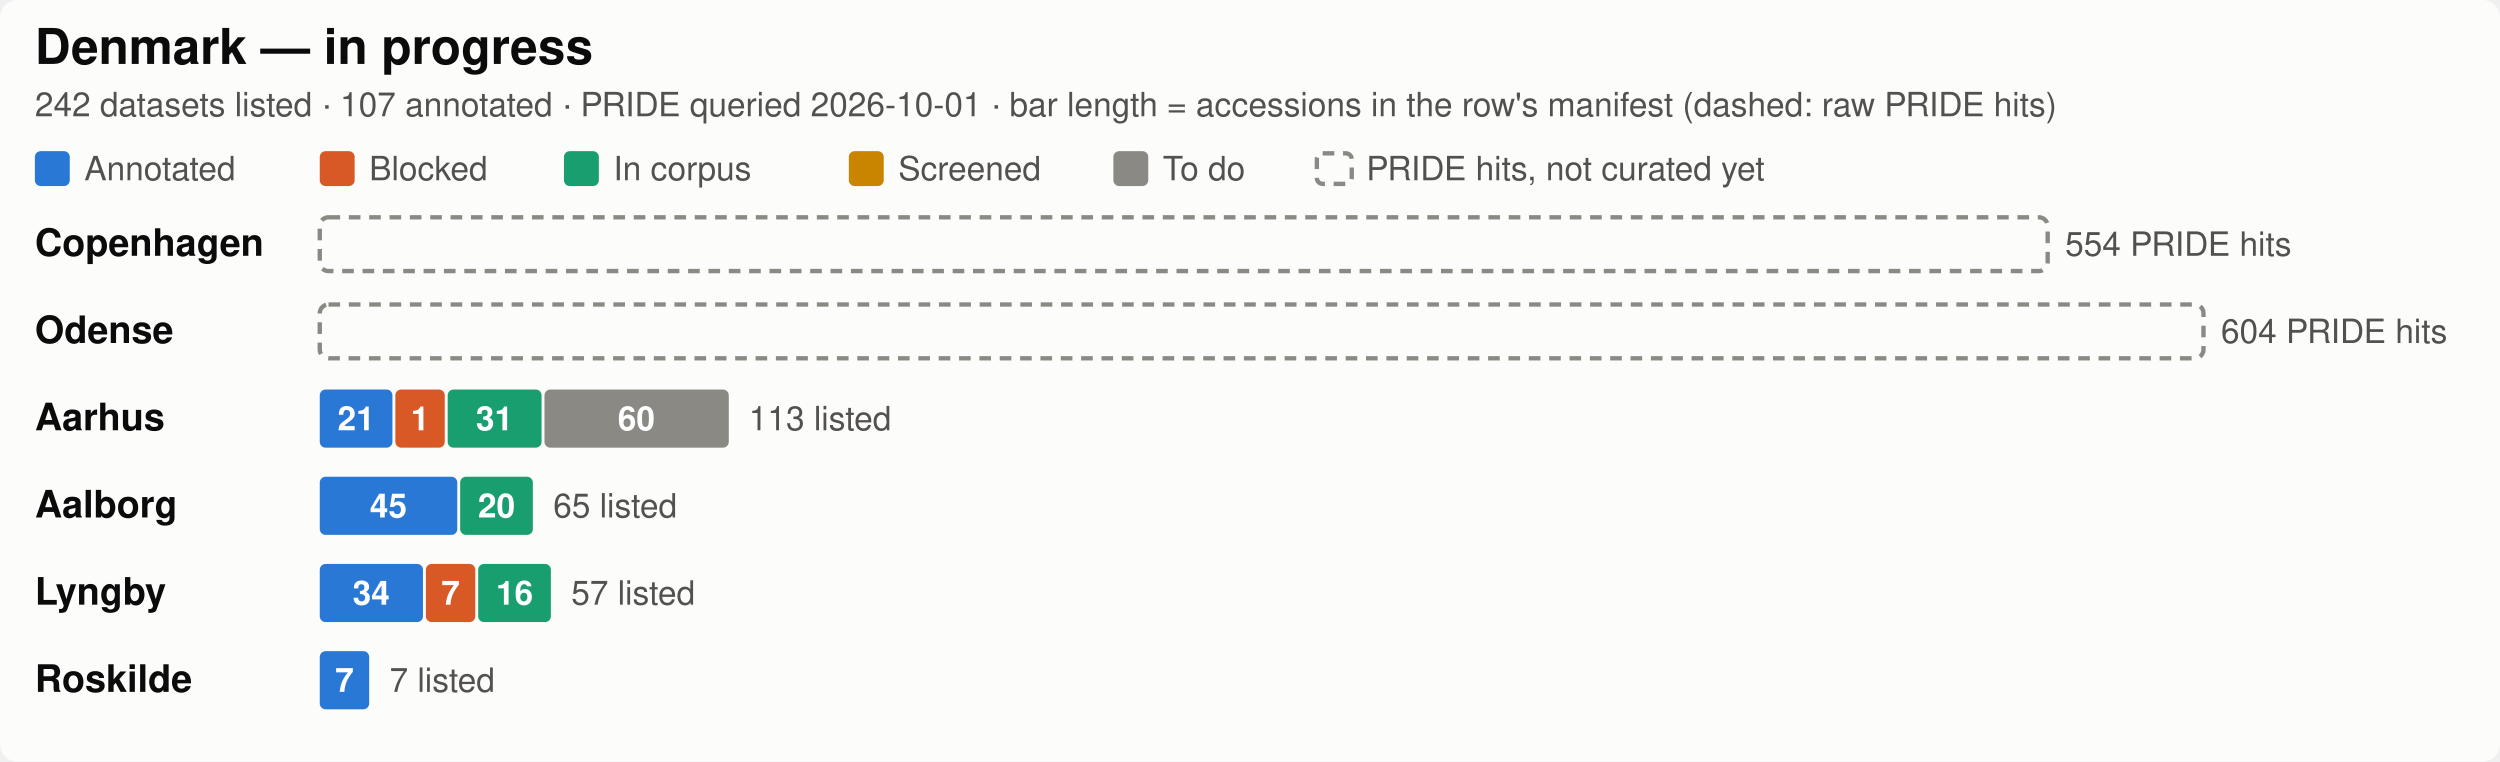
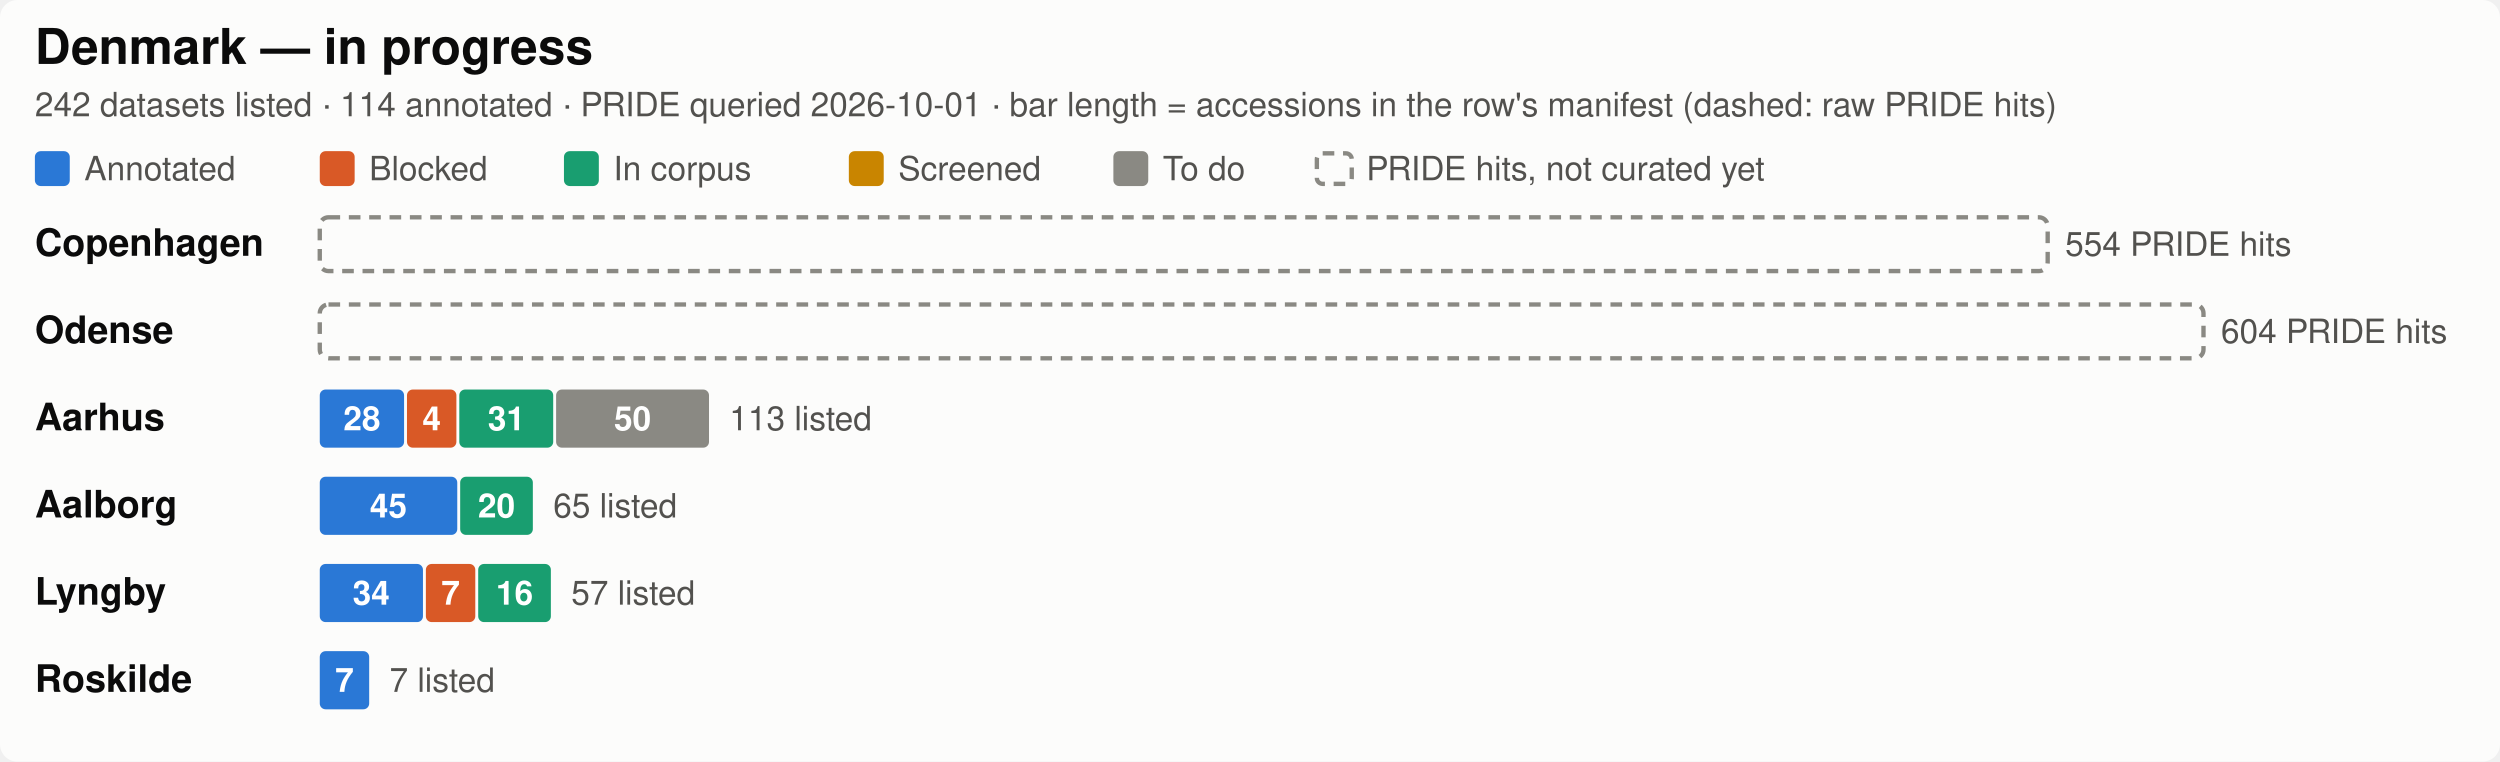
<svg xmlns="http://www.w3.org/2000/svg" width="860" height="262" viewBox="0 0 860 262" role="img" aria-label="Denmark SDRF progress by city">
  <style>
  .bg { fill: #fcfcfb; }
  .title { fill: #0b0b0b; font-size: 17px; font-weight: 600; }
  .city { fill: #0b0b0b; font-size: 13px; font-weight: 600; }
  .sub, .legend, .total { fill: #52514e; font-size: 11.5px; }
  .seg { font-size: 11.5px; font-weight: 600; fill: #ffffff; font-variant-numeric: tabular-nums; }
  .uncurated { fill: none; stroke: #8a8983; stroke-width: 1.5; stroke-dasharray: 4 3; }
  text { font-family: -apple-system, "Segoe UI", Helvetica, Arial, sans-serif; }
  .c-annotated { fill: #2a78d6; }
  .c-blocked { fill: #d95926; }
  .c-in_corpus { fill: #199e70; }
  .c-screened { fill: #c98500; }
  .c-todo { fill: #8a8983; }

  @media (prefers-color-scheme: dark) {
    .bg { fill: #1a1a19; }
    .title, .city { fill: #ffffff; }
    .sub, .legend, .total { fill: #c3c2b7; }
    .uncurated { stroke: #8f8e86; }
    .c-annotated { fill: #3987e5; }
    .c-blocked { fill: #d95926; }
    .c-in_corpus { fill: #199e70; }
    .c-screened { fill: #c98500; }
    .c-todo { fill: #6b6a65; }
  }
</style>
  <rect class="bg" width="860" height="262" rx="6" />
  <text class="title" x="12" y="22">Denmark — in progress</text>
-   <text class="sub" x="12" y="40">242 datasets listed · 107 annotated · PRIDE queried 2026-10-01 · bar length = accessions in the row's manifest (dashed: raw PRIDE hits)</text>
+   <text class="sub" x="12" y="40">242 datasets listed · 114 annotated · PRIDE queried 2026-10-01 · bar length = accessions in the row's manifest (dashed: raw PRIDE hits)</text>
  <rect class="c-annotated" fill="#2a78d6" x="12" y="52" width="12" height="12" rx="2" />
  <text class="legend" x="29" y="62">Annotated</text>
  <rect class="c-blocked" fill="#d95926" x="110" y="52" width="12" height="12" rx="2" />
  <text class="legend" x="127" y="62">Blocked</text>
  <rect class="c-in_corpus" fill="#199e70" x="194" y="52" width="12" height="12" rx="2" />
  <text class="legend" x="211" y="62">In corpus</text>
  <rect class="c-screened" fill="#c98500" x="292" y="52" width="12" height="12" rx="2" />
  <text class="legend" x="309" y="62">Screened</text>
  <rect class="c-todo" fill="#8a8983" x="383" y="52" width="12" height="12" rx="2" />
  <text class="legend" x="400" y="62">To do</text>
  <rect class="uncurated" fill="none" stroke="#8a8983" x="453" y="52.75" width="12" height="10.5" rx="2" />
  <text class="legend" x="470" y="62">PRIDE hits, not curated yet</text>
  <text class="city" x="12" y="88.0">Copenhagen</text>
  <rect class="uncurated" fill="none" stroke="#8a8983" x="110" y="74.75" width="594.4" height="18.5" rx="3" />
  <text class="total" x="710.4" y="88.0">554 PRIDE hits</text>
  <text class="city" x="12" y="118.0">Odense</text>
  <rect class="uncurated" fill="none" stroke="#8a8983" x="110" y="104.75" width="648.0" height="18.5" rx="3" />
  <text class="total" x="764.0" y="118.0">604 PRIDE hits</text>
  <text class="city" x="12" y="148.0">Aarhus</text>
-   <rect class="c-annotated" fill="#2a78d6" x="110.0" y="134" width="25.0" height="20" rx="2" />
-   <text class="seg" x="122.5" y="148.0" text-anchor="middle">21</text>
-   <rect class="c-blocked" fill="#d95926" x="136.0" y="134" width="17.0" height="20" rx="2" />
-   <text class="seg" x="144.5" y="148.0" text-anchor="middle">1</text>
-   <rect class="c-in_corpus" fill="#199e70" x="154.0" y="134" width="32.3" height="20" rx="2" />
-   <text class="seg" x="170.1" y="148.0" text-anchor="middle">31</text>
-   <rect class="c-todo" fill="#8a8983" x="187.3" y="134" width="63.4" height="20" rx="2" />
-   <text class="seg" x="218.9" y="148.0" text-anchor="middle">60</text>
-   <text class="total" x="257.6" y="148.0">113 listed</text>
+   <rect class="c-annotated" fill="#2a78d6" x="110.0" y="134" width="29.0" height="20" rx="2" />
+   <text class="seg" x="124.5" y="148.0" text-anchor="middle">28</text>
+   <rect class="c-blocked" fill="#d95926" x="140.0" y="134" width="17.0" height="20" rx="2" />
+   <text class="seg" x="148.5" y="148.0" text-anchor="middle">4</text>
+   <rect class="c-in_corpus" fill="#199e70" x="158.0" y="134" width="32.3" height="20" rx="2" />
+   <text class="seg" x="174.2" y="148.0" text-anchor="middle">31</text>
+   <rect class="c-todo" fill="#8a8983" x="191.3" y="134" width="52.6" height="20" rx="2" />
+   <text class="seg" x="217.6" y="148.0" text-anchor="middle">50</text>
+   <text class="total" x="250.9" y="148.0">113 listed</text>
  <text class="city" x="12" y="178.0">Aalborg</text>
  <rect class="c-annotated" fill="#2a78d6" x="110.0" y="164" width="47.3" height="20" rx="2" />
  <text class="seg" x="133.6" y="178.0" text-anchor="middle">45</text>
  <rect class="c-in_corpus" fill="#199e70" x="158.3" y="164" width="25.0" height="20" rx="2" />
  <text class="seg" x="170.8" y="178.0" text-anchor="middle">20</text>
  <text class="total" x="190.3" y="178.0">65 listed</text>
  <text class="city" x="12" y="208.0">Lyngby</text>
  <rect class="c-annotated" fill="#2a78d6" x="110.0" y="194" width="35.5" height="20" rx="2" />
  <text class="seg" x="127.7" y="208.0" text-anchor="middle">34</text>
  <rect class="c-blocked" fill="#d95926" x="146.5" y="194" width="17.0" height="20" rx="2" />
  <text class="seg" x="155.0" y="208.0" text-anchor="middle">7</text>
  <rect class="c-in_corpus" fill="#199e70" x="164.5" y="194" width="25.0" height="20" rx="2" />
  <text class="seg" x="177.0" y="208.0" text-anchor="middle">16</text>
  <text class="total" x="196.5" y="208.0">57 listed</text>
  <text class="city" x="12" y="238.0">Roskilde</text>
  <rect class="c-annotated" fill="#2a78d6" x="110.0" y="224" width="17.0" height="20" rx="2" />
  <text class="seg" x="118.5" y="238.0" text-anchor="middle">7</text>
  <text class="total" x="134.0" y="238.0">7 listed</text>
</svg>
